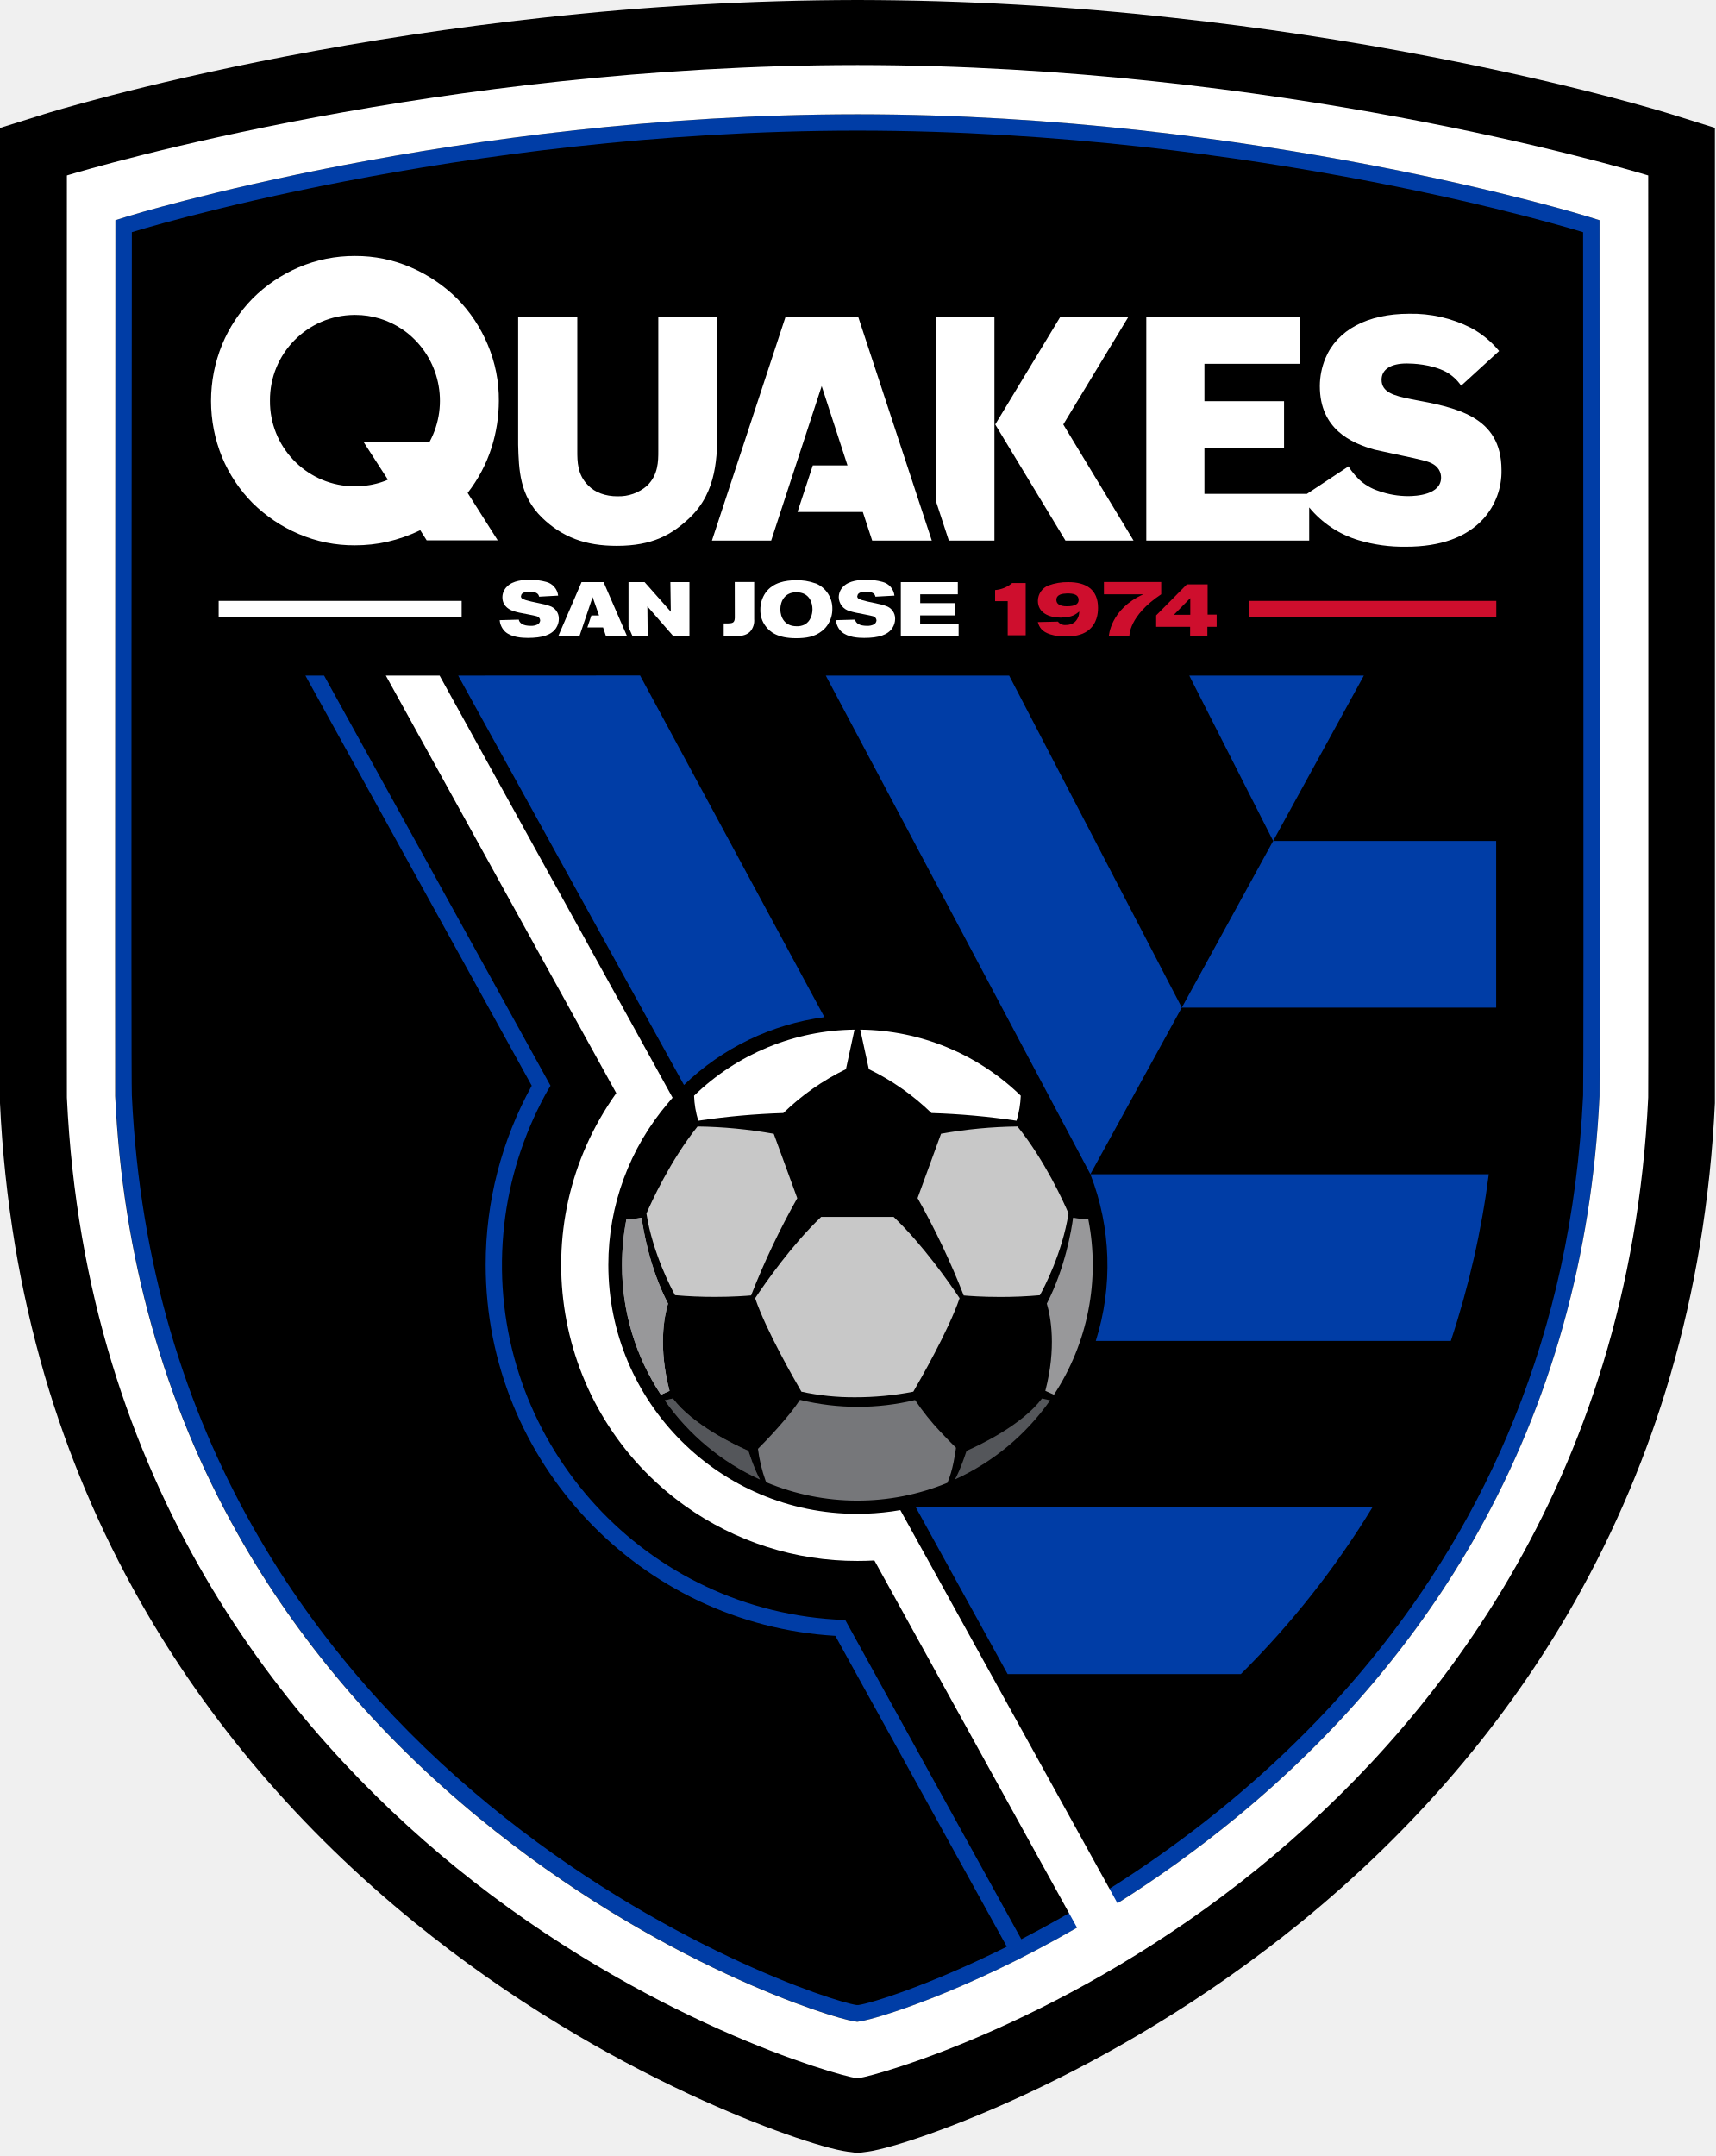
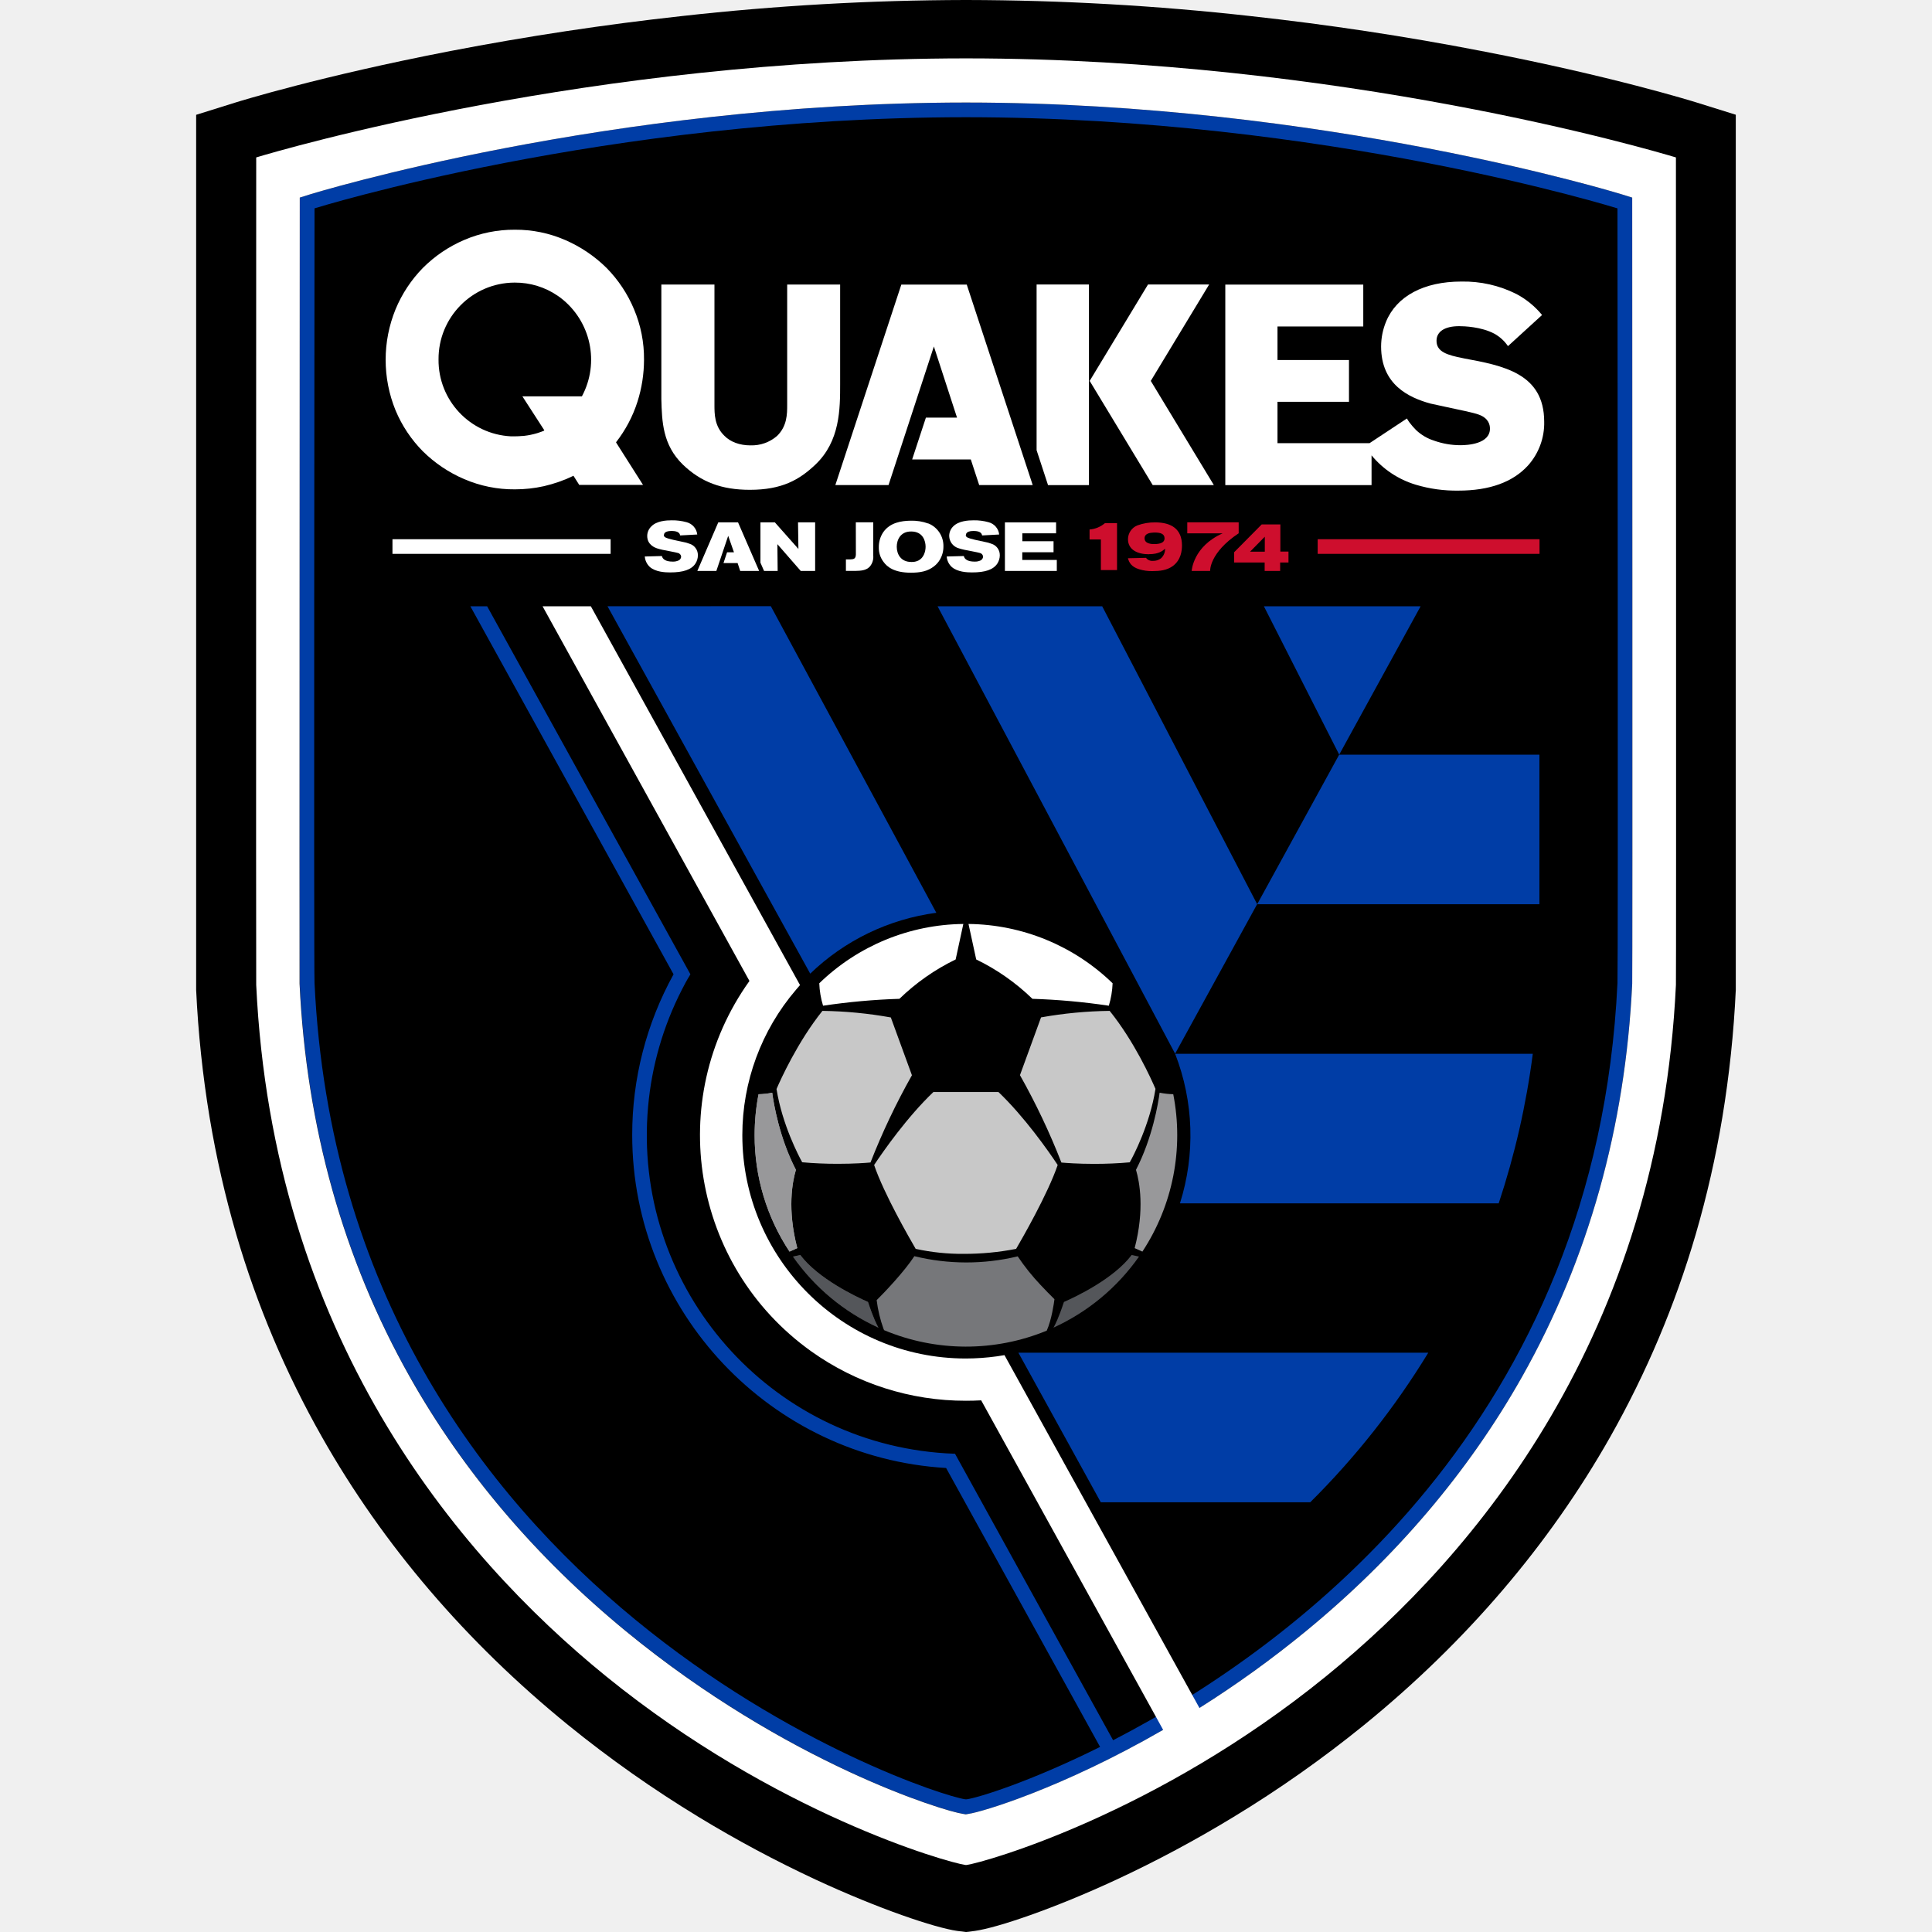
- <svg xmlns="http://www.w3.org/2000/svg" width="557" height="700" viewBox="0 0 557 700" fill="none">
-   <g clip-path="url(#clip0_38_518)">
-     <path d="M542.506 37.037C541.268 36.658 511.951 27.531 464.845 18.454C437.285 13.101 409.175 8.867 381.285 5.812C347.237 2.007 313.008 0.07 278.74 0H278.181C243.932 0.07 209.704 2.007 175.665 5.812C147.795 8.867 119.685 13.121 92.105 18.434C44.979 27.531 15.632 36.658 14.424 37.027L0 41.541V358.178C0.719 373.636 2.346 389.034 4.871 404.302C7.247 418.582 10.471 432.712 14.514 446.612C21.98 472.175 32.392 496.79 45.528 519.957C67.668 559.051 97.645 594.121 134.628 624.198C149.601 636.351 165.383 647.465 181.864 657.471C195.489 665.759 209.554 673.278 223.998 680.019C246.967 690.683 267.15 697.454 275.226 698.602L278.47 699.011L281.674 698.602C289.73 697.454 309.944 690.693 332.912 680.019C347.356 673.288 361.421 665.759 375.037 657.471C391.527 647.475 407.309 636.351 422.292 624.198C459.255 594.121 489.232 559.051 511.382 519.957C524.488 496.78 534.88 472.165 542.336 446.612C546.379 432.712 549.593 418.582 551.969 404.302C554.495 389.024 556.122 373.606 556.84 358.138V41.511L542.506 37.037Z" fill="black" />
-     <path d="M77.271 498.048C96.666 532.479 122.969 563.465 155.451 590.137C213.836 638.118 270.784 655.334 277.352 656.242L278.42 656.432L279.468 656.242C286.046 655.344 343.004 638.128 401.389 590.137C433.841 563.455 460.184 532.479 479.569 498.048C503.526 455.529 516.902 407.707 519.368 355.892C519.517 352.446 519.368 71.488 519.368 71.488L515.624 70.32C514.556 69.99 408.037 37.187 278.66 37.097H278.151C148.793 37.187 42.244 70 41.186 70.32L37.453 71.488C37.453 71.488 37.303 352.446 37.453 355.902C39.918 407.707 53.304 455.529 77.261 498.048H77.271ZM42.783 75.392C42.783 75.392 148.124 42.489 278.151 42.409H278.66C408.696 42.489 514.047 75.392 514.047 75.392C514.047 81.344 514.307 349.91 514.047 355.652C506.59 513.426 399.014 594.82 331.635 629.62L274.457 525.969C272.331 525.899 270.235 525.779 268.149 525.589C204.693 519.957 157.817 463.927 163.447 400.448C164.754 385.659 168.907 371.27 175.675 358.058C176.094 357.24 176.523 356.431 176.952 355.622C177.072 355.412 178.21 353.335 178.759 352.506L105.241 219.357H99.172L172.66 352.506C162.838 370.301 157.687 390.302 157.707 410.633C157.707 474.812 208.017 527.387 271.233 531.121L326.923 632.037C301.599 644.659 282.812 650.421 278.74 650.98H278.121C263.267 648.863 53.324 578.304 42.813 355.642C42.514 349.91 42.813 81.344 42.813 75.392H42.783Z" fill="#003DA6" />
-     <path d="M442.855 219.347H386.167L413.408 273.03L442.855 219.347Z" fill="#003DA6" />
-     <path d="M148.773 219.347L222.091 352.267C234.549 340.234 250.53 332.525 267.699 330.248L207.837 219.317L148.763 219.347H148.773Z" fill="#003DA6" />
-     <path d="M353.965 381.056L354.064 381.215L383.731 327.123L327.682 219.347H268.139L353.965 381.056Z" fill="#003DA6" />
-     <path d="M413.398 273.04L383.741 327.153H485.818V273.04H413.398Z" fill="#003DA6" />
-     <path d="M354.064 381.255C360.792 398.571 361.411 417.653 355.811 435.368H471.094C476.924 417.763 481.056 399.649 483.422 381.255H354.064Z" fill="#003DA6" />
-     <path d="M327.183 543.534H402.917C419.277 527.287 433.622 509.113 445.62 489.421H297.386L327.183 543.534Z" fill="#003DA6" />
-     <path d="M148.214 606.454C209.524 656.262 271.513 673.787 278.191 674.746H278.68C285.627 673.698 347.556 656.163 408.656 606.474C463.059 562.217 529.19 482.92 535.189 356.321C535.319 353.805 535.189 56.959 535.189 56.959C526.175 54.252 413.997 21.21 278.73 21.12H278.181C142.943 21.21 30.755 54.233 21.721 56.959C21.721 56.959 21.631 354.494 21.721 356.321C27.66 482.89 93.792 562.207 148.214 606.454ZM37.463 71.488L41.196 70.32C42.264 69.99 148.803 37.187 278.161 37.097H278.67C408.037 37.187 514.566 70 515.634 70.32L519.378 71.488C519.378 71.488 519.527 352.447 519.378 355.892C516.912 407.708 503.526 455.529 479.579 498.049C460.184 532.479 433.861 563.465 401.399 590.137C389.141 600.203 376.274 609.489 362.859 617.947L292.345 490.29C291.447 490.449 290.538 490.569 289.64 490.719C285.907 491.238 282.143 491.498 278.38 491.508C233.74 491.518 197.545 455.33 197.535 410.673C197.535 391.411 204.403 372.777 216.911 358.138C217.4 357.569 217.889 356.97 218.398 356.401L142.744 219.347H125.285L200.111 354.913C169.286 398.081 179.288 458.076 222.451 488.912C238.781 500.575 258.356 506.836 278.42 506.796C280.277 506.796 282.114 506.746 283.92 506.646L349.732 625.866C312.918 647.106 284.01 655.623 279.408 656.252L278.36 656.442L277.292 656.252C270.724 655.354 213.776 638.128 155.391 590.147C122.939 563.465 96.597 532.489 77.211 498.059C53.244 455.539 39.858 407.718 37.403 355.912C37.323 352.457 37.473 71.498 37.473 71.498L37.463 71.488Z" fill="white" />
-     <path d="M238.582 188.97H244.89V201.023C245.02 202.491 244.551 203.949 243.583 205.057C242.225 206.425 240.368 206.505 238.602 206.545H234.998V202.401H236.416C237.763 202.341 238.542 202.291 238.602 200.593L238.582 188.97Z" fill="white" />
-     <path d="M264.805 189.379C268.179 190.747 270.355 194.073 270.265 197.717C270.285 199.395 269.836 201.053 268.977 202.501C268.448 203.419 267.739 204.218 266.901 204.867C264.515 206.775 261.68 207.204 258.496 207.204C252.367 207.204 249.861 205.047 248.584 203.27C247.436 201.762 246.847 199.894 246.897 198.007C246.867 196.05 247.436 194.123 248.534 192.505C250.999 189.01 255.162 188.451 258.276 188.391C260.502 188.311 262.718 188.66 264.815 189.419M253.385 197.797C253.385 200.503 254.852 203.319 258.656 203.319C259.534 203.359 260.403 203.19 261.201 202.81C263.138 201.842 263.816 199.555 263.816 197.797C263.816 195.87 262.958 192.325 258.656 192.295C254.703 192.235 253.385 195.371 253.385 197.797Z" fill="white" />
-     <path d="M278.34 193.533C278.34 193.753 278.41 193.973 278.54 194.153C278.959 194.692 280.726 195.051 281.694 195.301C282.892 195.551 284.12 195.8 285.298 196.08C286.076 196.21 286.835 196.419 287.574 196.709C289.43 197.248 290.688 198.966 290.658 200.893C290.658 201.961 290.339 203.01 289.76 203.909C288.292 206.125 285.338 207.104 280.606 207.104C278.799 207.104 275.326 206.954 273.259 205.117C272.201 204.138 271.562 202.79 271.453 201.342L277.652 201.173C277.861 202.321 279.039 203.19 281.535 203.19C282.283 203.22 283.032 203.08 283.711 202.76C284.23 202.501 284.569 201.991 284.609 201.412C284.569 200.753 284.1 200.204 283.451 200.064C282.673 199.824 278.73 199.105 277.851 198.916C277.162 198.776 276.494 198.586 275.825 198.377C273.808 197.827 272.401 196.02 272.351 193.933C272.351 192.645 272.85 191.416 273.759 190.498C275.735 188.441 279.269 188.251 281.205 188.251C283.012 188.221 284.809 188.441 286.546 188.93C288.652 189.449 290.199 191.227 290.429 193.384L284.27 193.723C284.12 193.134 283.82 192.105 281.185 192.105C280.347 192.105 278.42 192.215 278.42 193.523" fill="white" />
-     <path d="M311.012 189V192.954H298.804V195.82H310.093V199.805H298.784V202.591H311.271V206.565H292.505V189H311.012Z" fill="white" />
-     <path d="M169.136 193.534C169.136 193.763 169.206 193.983 169.346 194.153C169.765 194.692 171.532 195.051 172.5 195.301C173.698 195.551 174.906 195.8 176.104 196.08C176.882 196.21 177.641 196.419 178.38 196.709C180.236 197.248 181.494 198.966 181.464 200.893C181.464 201.962 181.155 203.01 180.566 203.909C179.108 206.126 176.134 207.104 171.392 207.104C169.645 207.104 166.132 206.954 164.065 205.117C163.017 204.128 162.369 202.79 162.259 201.342L168.448 201.173C168.677 202.321 169.845 203.19 172.321 203.19C173.069 203.23 173.818 203.08 174.507 202.76C175.026 202.511 175.375 201.991 175.405 201.412C175.365 200.753 174.886 200.204 174.237 200.064C173.459 199.825 169.506 199.106 168.637 198.916C167.958 198.776 167.29 198.586 166.631 198.377C165.972 198.147 163.137 197.128 163.137 193.933C163.137 192.645 163.656 191.407 164.575 190.498C166.521 188.441 170.055 188.251 172.011 188.251C173.818 188.221 175.615 188.451 177.352 188.93C179.448 189.459 180.995 191.237 181.235 193.384L175.066 193.723C174.916 193.134 174.607 192.106 171.971 192.106C171.143 192.106 169.206 192.215 169.206 193.524" fill="white" />
-     <path d="M217.679 189L217.819 198.606L209.304 189H204.084V203.579L205.391 206.565H210.312L210.213 196.879L218.657 206.565H223.868V189H217.679Z" fill="white" />
-     <path d="M195.988 189H188.831L181.265 206.565H188.142L192.425 193.863L194.511 199.825H192.015L190.718 203.719H195.828L196.767 206.565H203.614L195.988 189Z" fill="white" />
-     <path d="M149.901 195.091H71.002V200.384H149.901V195.091Z" fill="white" />
-     <path d="M303.964 102.923H322.9V175.509H308.097L303.964 162.887V102.923ZM366.372 102.923H344.262L323.16 137.813L345.959 175.499H368.069L345.26 137.813L366.372 102.923Z" fill="white" />
-     <path d="M283.202 175.499L280.167 166.233H258.955L263.926 151.104H275.186L266.811 125.351L250.41 175.499H231.175L255.042 102.963H278.7L302.557 175.499H283.202Z" fill="white" />
-     <path d="M200.51 161.14C196.557 161.14 193.173 159.882 190.997 157.615C187.453 154.16 187.453 149.736 187.453 146.481V102.953H168.248V144.384C168.468 152.502 168.677 160.94 176.044 168.11C182.612 174.421 190.089 177.217 200.27 177.217C211.84 177.217 218.158 173.612 223.978 168.08C232.912 159.572 232.912 147.949 232.912 138.792V102.953H213.756V146.481C213.756 149.726 213.756 154.18 210.083 157.735C207.428 160.031 204.004 161.25 200.5 161.13" fill="white" />
-     <path d="M151.847 160.031C155.281 155.628 157.916 150.655 159.613 145.332C161.171 140.429 161.969 135.307 161.979 130.164C162.039 123.903 160.811 117.692 158.376 111.92C156.06 106.348 152.686 101.275 148.463 96.972C144.161 92.718 139.11 89.292 133.56 86.876C127.801 84.359 121.572 83.071 115.283 83.111C108.984 83.071 102.756 84.329 96.966 86.806C91.386 89.193 86.315 92.618 82.023 96.912C77.79 101.235 74.416 106.328 72.111 111.92C67.339 123.623 67.339 136.735 72.111 148.448C74.426 154 77.79 159.053 82.023 163.317C86.335 167.571 91.406 170.976 96.966 173.352C102.756 175.839 108.984 177.097 115.283 177.047C118.817 177.047 122.34 176.668 125.784 175.899C129.408 175.06 132.931 173.832 136.285 172.224L136.445 172.094L136.555 172.284L138.551 175.439H161.62L152.017 160.311L151.857 160.021L151.847 160.031ZM87.663 130.074C87.553 114.816 99.821 102.354 115.073 102.244C115.143 102.244 115.213 102.244 115.283 102.244C120.803 102.224 126.203 103.882 130.755 107.007C130.925 107.107 131.095 107.227 131.254 107.357L131.833 107.776C142.764 116.164 146.028 131.233 139.52 143.395H117.988L125.734 155.388L125.924 155.698L125.754 155.847L124.976 156.157L124.696 156.257L123.868 156.546L123.378 156.706C123.149 156.776 122.909 156.836 122.67 156.906L122.071 157.066L121.372 157.225L120.743 157.365C120.484 157.415 120.224 157.475 119.955 157.505C119.685 157.535 119.605 157.555 119.416 157.585C119.066 157.655 118.717 157.695 118.367 157.725H118.068C117.17 157.815 116.181 157.864 115.243 157.864H113.806C99.052 157.096 87.533 144.843 87.663 130.064V130.074Z" fill="white" />
-     <path d="M458.297 129.615C452.448 128.476 448.605 127.298 448.605 123.304C448.605 119.949 451.579 118.011 456.79 118.011C458.597 118.011 464.736 118.211 469.497 120.717C471.474 121.816 473.17 123.354 474.448 125.231L486.776 113.967C484.221 110.852 481.066 108.265 477.513 106.378C471.324 103.272 464.476 101.725 457.559 101.864C444.033 101.864 434.171 107.147 430.367 116.344C429.179 119.2 428.571 122.265 428.561 125.361C428.561 139.271 438.692 143.854 446.329 145.991C447.287 146.221 449.443 146.69 451.929 147.21C456.53 148.178 462.25 149.377 463.827 149.986C467.431 151.244 467.93 153.71 467.93 155.068C467.93 160.64 459.814 161.08 457.269 161.08C453.995 161.08 450.751 160.511 447.666 159.412C445.251 158.643 443.045 157.335 441.198 155.588C440.339 154.729 439.541 153.8 438.812 152.832C438.752 152.752 438.613 152.532 438.393 152.222C438.173 151.913 437.904 151.404 437.904 151.404L424.378 160.341H391.088V145.372H416.941V130.264H391.088V118.121H422.112V102.963H372.212V175.509H425.107V164.745C429.269 169.797 434.849 173.502 441.128 175.379C446.119 176.877 451.32 177.586 456.53 177.506C467.76 177.506 476.245 174.431 481.725 168.379C485.598 164.026 487.684 158.364 487.545 152.542C487.505 135.017 472.661 132.281 458.297 129.625V129.615Z" fill="white" />
-     <path d="M485.858 195.091H405.622V200.384H485.858V195.091Z" fill="#CE0E2D" />
-     <path d="M323.12 191.576C325.166 191.417 327.103 190.618 328.66 189.29H333.052V206.255H327.213V195.171H323.12V191.576Z" fill="#CE0E2D" />
-     <path d="M344.601 200.534C340.459 200.534 337.015 198.896 337.015 195.071C337.035 192.874 338.382 190.907 340.419 190.088C342.485 189.339 344.661 188.97 346.857 189C352.737 189 356.54 191.427 356.54 197.338C356.54 199.225 356.201 202.541 353.286 204.747C351.09 206.385 348.375 206.625 345.889 206.625C344.252 206.665 342.615 206.435 341.048 205.956C338.343 205.117 337.444 203.639 336.995 201.971L343.533 201.822C344.122 202.601 345.08 203.02 346.059 202.92C347.087 202.96 348.105 202.64 348.924 202.021C349.912 201.143 350.461 199.864 350.431 198.536C349.532 199.285 348.205 200.504 344.601 200.504M343.014 194.762C343.014 196.819 345.759 196.849 346.478 196.849C348.954 196.849 350.241 196.17 350.241 194.802C350.241 193.154 348.844 192.605 346.318 192.685C344.991 192.735 343.014 192.974 343.014 194.772" fill="#CE0E2D" />
-     <path d="M392.126 189.729V199.555H395.061V203.509H392.046V206.565H386.446V203.509H375.416V199.795L385.378 189.729H392.126ZM386.496 194.183L381.176 199.595H386.496V194.183Z" fill="#CE0E2D" />
-     <path d="M377.043 192.954C366.372 200.044 366.722 206.565 366.722 206.565H360.054C360.054 206.565 360.493 197.727 371.263 192.954H358.456V188.97H377.053V192.954H377.043Z" fill="#CE0E2D" />
-     <path d="M216.921 423.255C210.921 411.692 208.865 399.2 208.346 395.345C206.719 395.685 205.062 395.864 203.405 395.894C202.457 400.797 201.987 405.77 201.987 410.763C201.967 425.722 206.36 440.361 214.605 452.833L217.41 451.575C213.736 437.555 215.603 427.619 216.911 423.255H216.921Z" fill="#A6A8AB" />
-     <path d="M218.498 454.061L215.852 454.65C223.678 465.824 234.349 474.702 246.767 480.354C246.228 479.455 244.89 476.849 242.994 471.067C238.662 469.16 224.976 462.659 218.498 454.071V454.061Z" fill="#333333" />
-     <path d="M277.462 334.302L274.687 347.134C267.19 350.769 260.333 355.572 254.353 361.374C245.1 361.663 235.877 362.502 226.733 363.87C225.924 361.234 225.465 358.508 225.365 355.752C239.34 342.181 257.997 334.502 277.462 334.292V334.302ZM279.338 334.302L282.124 347.134C289.62 350.759 296.478 355.572 302.447 361.374C311.7 361.663 320.934 362.502 330.087 363.87C330.886 361.234 331.345 358.508 331.455 355.752C317.48 342.181 298.824 334.502 279.358 334.292H279.338V334.302Z" fill="white" />
-     <path d="M311.591 421.498C307.987 432.033 298.714 448.14 296.558 451.845C290.319 453.063 283.98 453.662 277.622 453.652C271.772 453.692 265.943 453.093 260.233 451.845C258.087 448.15 248.773 432.003 245.2 421.498C248.614 416.355 257.228 404.063 266.641 395.096H290.169C299.562 404.073 308.197 416.365 311.591 421.498ZM251.239 368.114C243.074 366.646 234.798 365.847 226.503 365.738C217.559 376.912 211.4 390.532 209.903 394.007C211.93 406.859 218.019 418.402 219.186 420.509C223.349 420.889 227.671 421.069 232.043 421.069C237.973 421.069 242.295 420.739 243.892 420.589C248.135 409.725 253.146 399.18 258.875 389.024L251.239 368.104V368.114ZM330.387 365.738C322.062 365.837 313.757 366.626 305.571 368.094L297.945 388.994C303.675 399.16 308.686 409.725 312.928 420.609C314.525 420.749 318.838 421.088 324.777 421.088C329.169 421.088 333.481 420.909 337.654 420.529C338.872 418.402 344.951 406.849 346.957 393.957C345.44 390.422 339.381 376.922 330.397 365.748L330.387 365.738Z" fill="#C8C8C8" />
-     <path d="M217.4 451.575L214.595 452.833C206.34 440.351 201.957 425.722 201.977 410.763C201.977 405.77 202.447 400.787 203.395 395.894C205.052 395.864 206.709 395.675 208.336 395.345C208.855 399.21 210.911 411.692 216.911 423.255C215.623 427.619 213.746 437.555 217.41 451.575H217.4ZM339.431 451.575L342.226 452.833C353.256 436.047 357.259 415.596 353.386 395.884C351.729 395.854 350.081 395.665 348.454 395.335C347.945 399.2 345.879 411.682 339.91 423.245C341.207 427.609 343.074 437.545 339.431 451.565V451.575Z" fill="#98989A" />
-     <path d="M242.994 471.057C244.9 476.839 246.228 479.435 246.767 480.344C234.349 474.692 223.678 465.814 215.852 454.64L218.498 454.051C224.966 462.649 238.662 469.15 242.994 471.047V471.057ZM313.847 471.057C311.94 476.839 310.612 479.435 310.063 480.344C322.481 474.692 333.162 465.814 340.998 454.64L338.343 454.051C331.874 462.649 318.179 469.15 313.847 471.047V471.057Z" fill="#54565A" />
-     <path d="M310.003 469.629C308.915 468.561 307.238 466.863 305.442 464.946C302.387 461.72 299.602 458.245 297.127 454.551C284.849 457.516 272.032 457.496 259.754 454.491C256.15 460.033 248.933 467.612 246.118 470.398C246.557 473.953 247.396 477.448 248.614 480.823C248.674 480.983 248.753 481.123 248.823 481.262C267.63 489.131 288.782 489.191 307.628 481.432C309.385 477.548 310.243 471.516 310.423 470.048L310.003 469.629Z" fill="#76777A" />
+ <svg xmlns="http://www.w3.org/2000/svg" width="700" height="700" viewBox="0 0 700 700" fill="none">
+   <g clip-path="url(#clip0_74_660)">
+     <path d="M614.55 37.09C613.31 36.71 583.94 27.57 536.75 18.48C509.14 13.12 480.98 8.88 453.04 5.82C418.93 2.01 384.64 0.07 350.31 0H349.75C315.44 0.07 281.15 2.01 247.05 5.82C219.13 8.88 190.97 13.14 163.34 18.46C116.13 27.57 86.73 36.71 85.52 37.08L71.07 41.6V358.69C71.79 374.17 73.42 389.59 75.95 404.88C78.33 419.18 81.56 433.33 85.61 447.25C93.09 472.85 103.52 497.5 116.68 520.7C138.86 559.85 168.89 594.97 205.94 625.09C220.94 637.26 236.75 648.39 253.26 658.41C266.91 666.71 281 674.24 295.47 680.99C318.48 691.67 338.7 698.45 346.79 699.6L350.04 700.01L353.25 699.6C361.32 698.45 381.57 691.68 404.58 680.99C419.05 674.25 433.14 666.71 446.78 658.41C463.3 648.4 479.11 637.26 494.12 625.09C531.15 594.97 561.18 559.85 583.37 520.7C596.5 497.49 606.91 472.84 614.38 447.25C618.43 433.33 621.65 419.18 624.03 404.88C626.56 389.58 628.19 374.14 628.91 358.65V41.57L614.55 37.09Z" fill="black" />
+     <path d="M148.48 498.76C167.91 533.24 194.26 564.27 226.8 590.98C285.29 639.03 342.34 656.27 348.92 657.18L349.99 657.37L351.04 657.18C357.63 656.28 414.69 639.04 473.18 590.98C505.69 564.26 532.08 533.24 551.5 498.76C575.5 456.18 588.9 408.29 591.37 356.4C591.52 352.95 591.37 71.59 591.37 71.59L587.62 70.42C586.55 70.09 479.84 37.24 350.23 37.15H349.72C220.13 37.24 113.39 70.1 112.33 70.42L108.59 71.59C108.59 71.59 108.44 352.95 108.59 356.41C111.06 408.29 124.47 456.18 148.47 498.76H148.48ZM113.93 75.5C113.93 75.5 219.46 42.55 349.72 42.47H350.23C480.5 42.55 586.04 75.5 586.04 75.5C586.04 81.46 586.3 350.41 586.04 356.16C578.57 514.16 470.8 595.67 403.3 630.52L346.02 526.72C343.89 526.65 341.79 526.53 339.7 526.34C276.13 520.7 229.17 464.59 234.81 401.02C236.12 386.21 240.28 371.8 247.06 358.57C247.48 357.75 247.91 356.94 248.34 356.13C248.46 355.92 249.6 353.84 250.15 353.01L176.5 219.67H170.42L244.04 353.01C234.2 370.83 229.04 390.86 229.06 411.22C229.06 475.49 279.46 528.14 342.79 531.88L398.58 632.94C373.21 645.58 354.39 651.35 350.31 651.91H349.69C334.81 649.79 124.49 579.13 113.96 356.15C113.66 350.41 113.96 81.46 113.96 75.5H113.93Z" fill="#003DA6" />
+     <path d="M514.72 219.66H457.93L485.22 273.42L514.72 219.66Z" fill="#003DA6" />
+     <path d="M220.11 219.66L293.56 352.77C306.04 340.72 322.05 333 339.25 330.72L279.28 219.63L220.1 219.66H220.11Z" fill="#003DA6" />
+     <path d="M425.67 381.6L425.77 381.76L455.49 327.59L399.34 219.66H339.69L417.03 365.32L425.67 381.6Z" fill="#003DA6" />
+     <path d="M485.21 273.43L455.5 327.62H557.76V273.43H485.22H485.21Z" fill="#003DA6" />
+     <path d="M425.77 381.8C432.51 399.14 433.13 418.25 427.52 435.99H543.01C548.85 418.36 552.99 400.22 555.36 381.8H425.77Z" fill="#003DA6" />
+     <path d="M398.84 544.31H474.71C491.1 528.04 505.47 509.84 517.49 490.12H368.99L398.84 544.31Z" fill="#003DA6" />
+     <path d="M219.55 607.32C280.97 657.2 343.07 674.75 349.76 675.71H350.25C357.21 674.66 419.25 657.1 480.46 607.34C534.96 563.02 601.21 483.61 607.22 356.83C607.35 354.31 607.22 57.04 607.22 57.04C598.19 54.33 485.81 21.24 350.3 21.15H349.75C214.27 21.24 101.88 54.31 92.83 57.04C92.83 57.04 92.74 355 92.83 356.83C98.78 483.58 165.03 563.01 219.55 607.32ZM108.6 71.59L112.34 70.42C113.41 70.09 220.14 37.24 349.73 37.15H350.24C479.84 37.24 586.56 70.1 587.63 70.42L591.38 71.59C591.38 71.59 591.53 352.95 591.38 356.4C588.91 408.29 575.5 456.18 551.51 498.76C532.08 533.24 505.71 564.27 473.19 590.98C460.91 601.06 448.02 610.36 434.58 618.83L363.94 490.99C363.04 491.15 362.13 491.27 361.23 491.42C357.49 491.94 353.72 492.2 349.95 492.21C305.23 492.22 268.97 455.98 268.96 411.26C268.96 391.97 275.84 373.31 288.37 358.65C288.86 358.08 289.35 357.48 289.86 356.91L214.07 219.66H196.58L271.54 355.42C240.66 398.65 250.68 458.73 293.92 489.61C310.28 501.29 329.89 507.56 349.99 507.52C351.85 507.52 353.69 507.47 355.5 507.37L421.43 626.76C384.55 648.03 355.59 656.56 350.98 657.19L349.93 657.38L348.86 657.19C342.28 656.29 285.23 639.04 226.74 590.99C194.23 564.27 167.84 533.25 148.42 498.77C124.41 456.19 111 408.3 108.54 356.42C108.46 352.96 108.61 71.6 108.61 71.6L108.6 71.59Z" fill="white" />
+     <path d="M310.08 189.24H316.4V201.31C316.53 202.78 316.06 204.24 315.09 205.35C313.73 206.72 311.87 206.8 310.1 206.84H306.49V202.69H307.91C309.26 202.63 310.04 202.58 310.1 200.88L310.08 189.24Z" fill="white" />
+     <path d="M336.35 189.65C339.73 191.02 341.91 194.35 341.82 198C341.84 199.68 341.39 201.34 340.53 202.79C340 203.71 339.29 204.51 338.45 205.16C336.06 207.07 333.22 207.5 330.03 207.5C323.89 207.5 321.38 205.34 320.1 203.56C318.95 202.05 318.36 200.18 318.41 198.29C318.38 196.33 318.95 194.4 320.05 192.78C322.52 189.28 326.69 188.72 329.81 188.66C332.04 188.58 334.26 188.93 336.36 189.69M324.91 198.08C324.91 200.79 326.38 203.61 330.19 203.61C331.07 203.65 331.94 203.48 332.74 203.1C334.68 202.13 335.36 199.84 335.36 198.08C335.36 196.15 334.5 192.6 330.19 192.57C326.23 192.51 324.91 195.65 324.91 198.08Z" fill="white" />
+     <path d="M349.91 193.81C349.91 194.03 349.98 194.25 350.11 194.43C350.53 194.97 352.3 195.33 353.27 195.58C354.47 195.83 355.7 196.08 356.88 196.36C357.66 196.49 358.42 196.7 359.16 196.99C361.02 197.53 362.28 199.25 362.25 201.18C362.25 202.25 361.93 203.3 361.35 204.2C359.88 206.42 356.92 207.4 352.18 207.4C350.37 207.4 346.89 207.25 344.82 205.41C343.76 204.43 343.12 203.08 343.01 201.63L349.22 201.46C349.43 202.61 350.61 203.48 353.11 203.48C353.86 203.51 354.61 203.37 355.29 203.05C355.81 202.79 356.15 202.28 356.19 201.7C356.15 201.04 355.68 200.49 355.03 200.35C354.25 200.11 350.3 199.39 349.42 199.2C348.73 199.06 348.06 198.87 347.39 198.66C345.37 198.11 343.96 196.3 343.91 194.21C343.91 192.92 344.41 191.69 345.32 190.77C347.3 188.71 350.84 188.52 352.78 188.52C354.59 188.49 356.39 188.71 358.13 189.2C360.24 189.72 361.79 191.5 362.02 193.66L355.85 194C355.7 193.41 355.4 192.38 352.76 192.38C351.92 192.38 349.99 192.49 349.99 193.8" fill="white" />
+     <path d="M382.64 189.27V193.23H370.41V196.1H381.72V200.09H370.39V202.88H382.9V206.86H364.1V189.27H382.64Z" fill="white" />
+     <path d="M240.51 193.81C240.51 194.04 240.58 194.26 240.72 194.43C241.14 194.97 242.91 195.33 243.88 195.58C245.08 195.83 246.29 196.08 247.49 196.36C248.27 196.49 249.03 196.7 249.77 196.99C251.63 197.53 252.89 199.25 252.86 201.18C252.86 202.25 252.55 203.3 251.96 204.2C250.5 206.42 247.52 207.4 242.77 207.4C241.02 207.4 237.5 207.25 235.43 205.41C234.38 204.42 233.73 203.08 233.62 201.63L239.82 201.46C240.05 202.61 241.22 203.48 243.7 203.48C244.45 203.52 245.2 203.37 245.89 203.05C246.41 202.8 246.76 202.28 246.79 201.7C246.75 201.04 246.27 200.49 245.62 200.35C244.84 200.11 240.88 199.39 240.01 199.2C239.33 199.06 238.66 198.87 238 198.66C237.34 198.43 234.5 197.41 234.5 194.21C234.5 192.92 235.02 191.68 235.94 190.77C237.89 188.71 241.43 188.52 243.39 188.52C245.2 188.49 247 188.72 248.74 189.2C250.84 189.73 252.39 191.51 252.63 193.66L246.45 194C246.3 193.41 245.99 192.38 243.35 192.38C242.52 192.38 240.58 192.49 240.58 193.8" fill="white" />
+     <path d="M289.14 189.27L289.28 198.89L280.75 189.27H275.52V203.87L276.83 206.86H281.76L281.66 197.16L290.12 206.86H295.34V189.27H289.14Z" fill="white" />
+     <path d="M267.41 189.27H260.24L252.66 206.86H259.55L263.84 194.14L265.93 200.11H263.43L262.13 204.01H267.25L268.19 206.86H275.05L267.41 189.27Z" fill="white" />
+     <path d="M221.24 195.37H142.2V200.67H221.24V195.37Z" fill="white" />
+     <path d="M375.58 103.07H394.55V175.76H379.72L375.58 163.12V103.08V103.07ZM438.1 103.07H415.95L394.81 138.01L417.65 175.75H439.8L416.95 138.01L438.1 103.07Z" fill="white" />
+     <path d="M354.78 175.75L351.74 166.47H330.49L335.47 151.32H346.75L338.36 125.53L321.93 175.75H302.66L326.57 103.11H350.27L374.17 175.75H354.78Z" fill="white" />
+     <path d="M271.94 161.37C267.98 161.37 264.59 160.11 262.41 157.84C258.86 154.38 258.86 149.95 258.86 146.69V103.1H239.62V144.59C239.84 152.72 240.05 161.17 247.43 168.35C254.01 174.67 261.5 177.47 271.7 177.47C283.29 177.47 289.62 173.86 295.45 168.32C304.4 159.8 304.4 148.16 304.4 138.99V103.1H285.21V146.69C285.21 149.94 285.21 154.4 281.53 157.96C278.87 160.26 275.44 161.48 271.93 161.36" fill="white" />
+     <path d="M223.19 160.26C226.63 155.85 229.27 150.87 230.97 145.54C232.53 140.63 233.33 135.5 233.34 130.35C233.4 124.08 232.17 117.86 229.73 112.08C227.41 106.5 224.03 101.42 219.8 97.11C215.49 92.85 210.43 89.42 204.87 87C199.1 84.48 192.86 83.19 186.56 83.23C180.25 83.19 174.01 84.45 168.21 86.93C162.62 89.32 157.54 92.75 153.24 97.05C149 101.38 145.62 106.48 143.31 112.08C138.53 123.8 138.53 136.93 143.31 148.66C145.63 154.22 149 159.28 153.24 163.55C157.56 167.81 162.64 171.22 168.21 173.6C174.01 176.09 180.25 177.35 186.56 177.3C190.1 177.3 193.63 176.92 197.08 176.15C200.71 175.31 204.24 174.08 207.6 172.47L207.76 172.34L207.87 172.53L209.87 175.69H232.98L223.36 160.54L223.2 160.25L223.19 160.26ZM158.89 130.26C158.78 114.98 171.07 102.5 186.35 102.39C186.42 102.39 186.49 102.39 186.56 102.39C192.09 102.37 197.5 104.03 202.06 107.16C202.23 107.26 202.4 107.38 202.56 107.51L203.14 107.93C214.09 116.33 217.36 131.42 210.84 143.6H189.27L197.03 155.61L197.22 155.92L197.05 156.07L196.27 156.38L195.99 156.48L195.16 156.77L194.67 156.93C194.44 157 194.2 157.06 193.96 157.13L193.36 157.29L192.66 157.45L192.03 157.59C191.77 157.64 191.51 157.7 191.24 157.73C190.97 157.76 190.89 157.78 190.7 157.81C190.35 157.88 190 157.92 189.65 157.95H189.35C188.45 158.04 187.46 158.09 186.52 158.09H185.08C170.3 157.32 158.76 145.05 158.89 130.25V130.26Z" fill="white" />
+     <path d="M530.19 129.8C524.33 128.66 520.48 127.48 520.48 123.48C520.48 120.12 523.46 118.18 528.68 118.18C530.49 118.18 536.64 118.38 541.41 120.89C543.39 121.99 545.09 123.53 546.37 125.41L558.72 114.13C556.16 111.01 553 108.42 549.44 106.53C543.24 103.42 536.38 101.87 529.45 102.01C515.9 102.01 506.02 107.3 502.21 116.51C501.02 119.37 500.41 122.44 500.4 125.54C500.4 139.47 510.55 144.06 518.2 146.2C519.16 146.43 521.32 146.9 523.81 147.42C528.42 148.39 534.15 149.59 535.73 150.2C539.34 151.46 539.84 153.93 539.84 155.29C539.84 160.87 531.71 161.31 529.16 161.31C525.88 161.31 522.63 160.74 519.54 159.64C517.12 158.87 514.91 157.56 513.06 155.81C512.2 154.95 511.4 154.02 510.67 153.05C510.61 152.97 510.47 152.75 510.25 152.44C510.03 152.13 509.76 151.62 509.76 151.62L496.21 160.57H462.86V145.58H488.76V130.45H462.86V118.29H493.94V103.11H443.95V175.76H496.94V164.98C501.11 170.04 506.7 173.75 512.99 175.63C517.99 177.13 523.2 177.84 528.42 177.76C539.67 177.76 548.17 174.68 553.66 168.62C557.54 164.26 559.63 158.59 559.49 152.76C559.45 135.21 544.58 132.47 530.19 129.81V129.8Z" fill="white" />
+     <path d="M557.8 195.37H477.42V200.67H557.8V195.37Z" fill="#CE0E2D" />
+     <path d="M394.77 191.85C396.82 191.69 398.76 190.89 400.32 189.56H404.72V206.55H398.87V195.45H394.77V191.86V191.85Z" fill="#CE0E2D" />
+     <path d="M416.29 200.82C412.14 200.82 408.69 199.18 408.69 195.35C408.71 193.15 410.06 191.18 412.1 190.36C414.17 189.61 416.35 189.24 418.55 189.27C424.44 189.27 428.25 191.7 428.25 197.62C428.25 199.51 427.91 202.83 424.99 205.04C422.79 206.68 420.07 206.92 417.58 206.92C415.94 206.96 414.3 206.73 412.73 206.25C410.02 205.41 409.12 203.93 408.67 202.26L415.22 202.11C415.81 202.89 416.77 203.31 417.75 203.21C418.78 203.25 419.8 202.93 420.62 202.31C421.61 201.43 422.16 200.15 422.13 198.82C421.23 199.57 419.9 200.79 416.29 200.79M414.7 195.04C414.7 197.1 417.45 197.13 418.17 197.13C420.65 197.13 421.94 196.45 421.94 195.08C421.94 193.43 420.54 192.88 418.01 192.96C416.68 193.01 414.7 193.25 414.7 195.05" fill="#CE0E2D" />
+     <path d="M457.15 190H463.9V199.84H466.84V203.8H463.82V206.86H458.21V203.8H447.16V200.08L457.14 190H457.15ZM458.26 194.46L452.93 199.88H458.26V194.46Z" fill="#CE0E2D" />
+     <path d="M448.79 193.23C438.1 200.33 438.45 206.86 438.45 206.86H431.77C431.77 206.86 432.21 198.01 443 193.23H430.17V189.24H448.8V193.23H448.79Z" fill="#CE0E2D" />
+     <path d="M288.38 423.86C282.37 412.28 280.31 399.77 279.79 395.91C278.16 396.25 276.5 396.43 274.84 396.46C273.89 401.37 273.42 406.35 273.42 411.35C273.4 426.33 277.8 440.99 286.06 453.48L288.87 452.22C285.19 438.18 287.06 428.23 288.37 423.86H288.38Z" fill="#A6A8AB" />
+     <path d="M289.96 454.71L287.31 455.3C295.15 466.49 305.84 475.38 318.28 481.04C317.74 480.14 316.4 477.53 314.5 471.74C310.16 469.83 296.45 463.32 289.96 454.72V454.71Z" fill="#333333" />
+     <path d="M349.03 334.78L346.25 347.63C338.74 351.27 331.87 356.08 325.88 361.89C316.61 362.18 307.37 363.02 298.21 364.39C297.4 361.75 296.94 359.02 296.84 356.26C310.84 342.67 329.53 334.98 349.03 334.77V334.78ZM350.91 334.78L353.7 347.63C361.21 351.26 368.08 356.08 374.06 361.89C383.33 362.18 392.58 363.02 401.75 364.39C402.55 361.75 403.01 359.02 403.12 356.26C389.12 342.67 370.43 334.98 350.93 334.77H350.91V334.78Z" fill="white" />
+     <path d="M383.22 422.1C379.61 432.65 370.32 448.78 368.16 452.49C361.91 453.71 355.56 454.31 349.19 454.3C343.33 454.34 337.49 453.74 331.77 452.49C329.62 448.79 320.29 432.62 316.71 422.1C320.13 416.95 328.76 404.64 338.19 395.66H361.76C371.17 404.65 379.82 416.96 383.22 422.1ZM322.76 368.64C314.58 367.17 306.29 366.37 297.98 366.26C289.02 377.45 282.85 391.09 281.35 394.57C283.38 407.44 289.48 419 290.65 421.11C294.82 421.49 299.15 421.67 303.53 421.67C309.47 421.67 313.8 421.34 315.4 421.19C319.65 410.31 324.67 399.75 330.41 389.58L322.76 368.63V368.64ZM402.05 366.26C393.71 366.36 385.39 367.15 377.19 368.62L369.55 389.55C375.29 399.73 380.31 410.31 384.56 421.21C386.16 421.35 390.48 421.69 396.43 421.69C400.83 421.69 405.15 421.51 409.33 421.13C410.55 419 416.64 407.43 418.65 394.52C417.13 390.98 411.06 377.46 402.06 366.27L402.05 366.26Z" fill="#C8C8C8" />
+     <path d="M288.86 452.22L286.05 453.48C277.78 440.98 273.39 426.33 273.41 411.35C273.41 406.35 273.88 401.36 274.83 396.46C276.49 396.43 278.15 396.24 279.78 395.91C280.3 399.78 282.36 412.28 288.37 423.86C287.08 428.23 285.2 438.18 288.87 452.22H288.86ZM411.11 452.22L413.91 453.48C424.96 436.67 428.97 416.19 425.09 396.45C423.43 396.42 421.78 396.23 420.15 395.9C419.64 399.77 417.57 412.27 411.59 423.85C412.89 428.22 414.76 438.17 411.11 452.21V452.22Z" fill="#98989A" />
+     <path d="M314.5 471.73C316.41 477.52 317.74 480.12 318.28 481.03C305.84 475.37 295.15 466.48 287.31 455.29L289.96 454.7C296.44 463.31 310.16 469.82 314.5 471.72V471.73ZM385.48 471.73C383.57 477.52 382.24 480.12 381.69 481.03C394.13 475.37 404.83 466.48 412.68 455.29L410.02 454.7C403.54 463.31 389.82 469.82 385.48 471.72V471.73Z" fill="#54565A" />
+     <path d="M381.63 470.3C380.54 469.23 378.86 467.53 377.06 465.61C374 462.38 371.21 458.9 368.73 455.2C356.43 458.17 343.59 458.15 331.29 455.14C327.68 460.69 320.45 468.28 317.63 471.07C318.07 474.63 318.91 478.13 320.13 481.51C320.19 481.67 320.27 481.81 320.34 481.95C339.18 489.83 360.37 489.89 379.25 482.12C381.01 478.23 381.87 472.19 382.05 470.72L381.63 470.3Z" fill="#76777A" />
  </g>
  <defs>
-     <clipPath id="clip0_38_518">
-       <rect width="557" height="700" fill="white" />
+     <clipPath id="clip0_74_660">
+       <rect width="700" height="700" fill="white" />
    </clipPath>
  </defs>
</svg>
